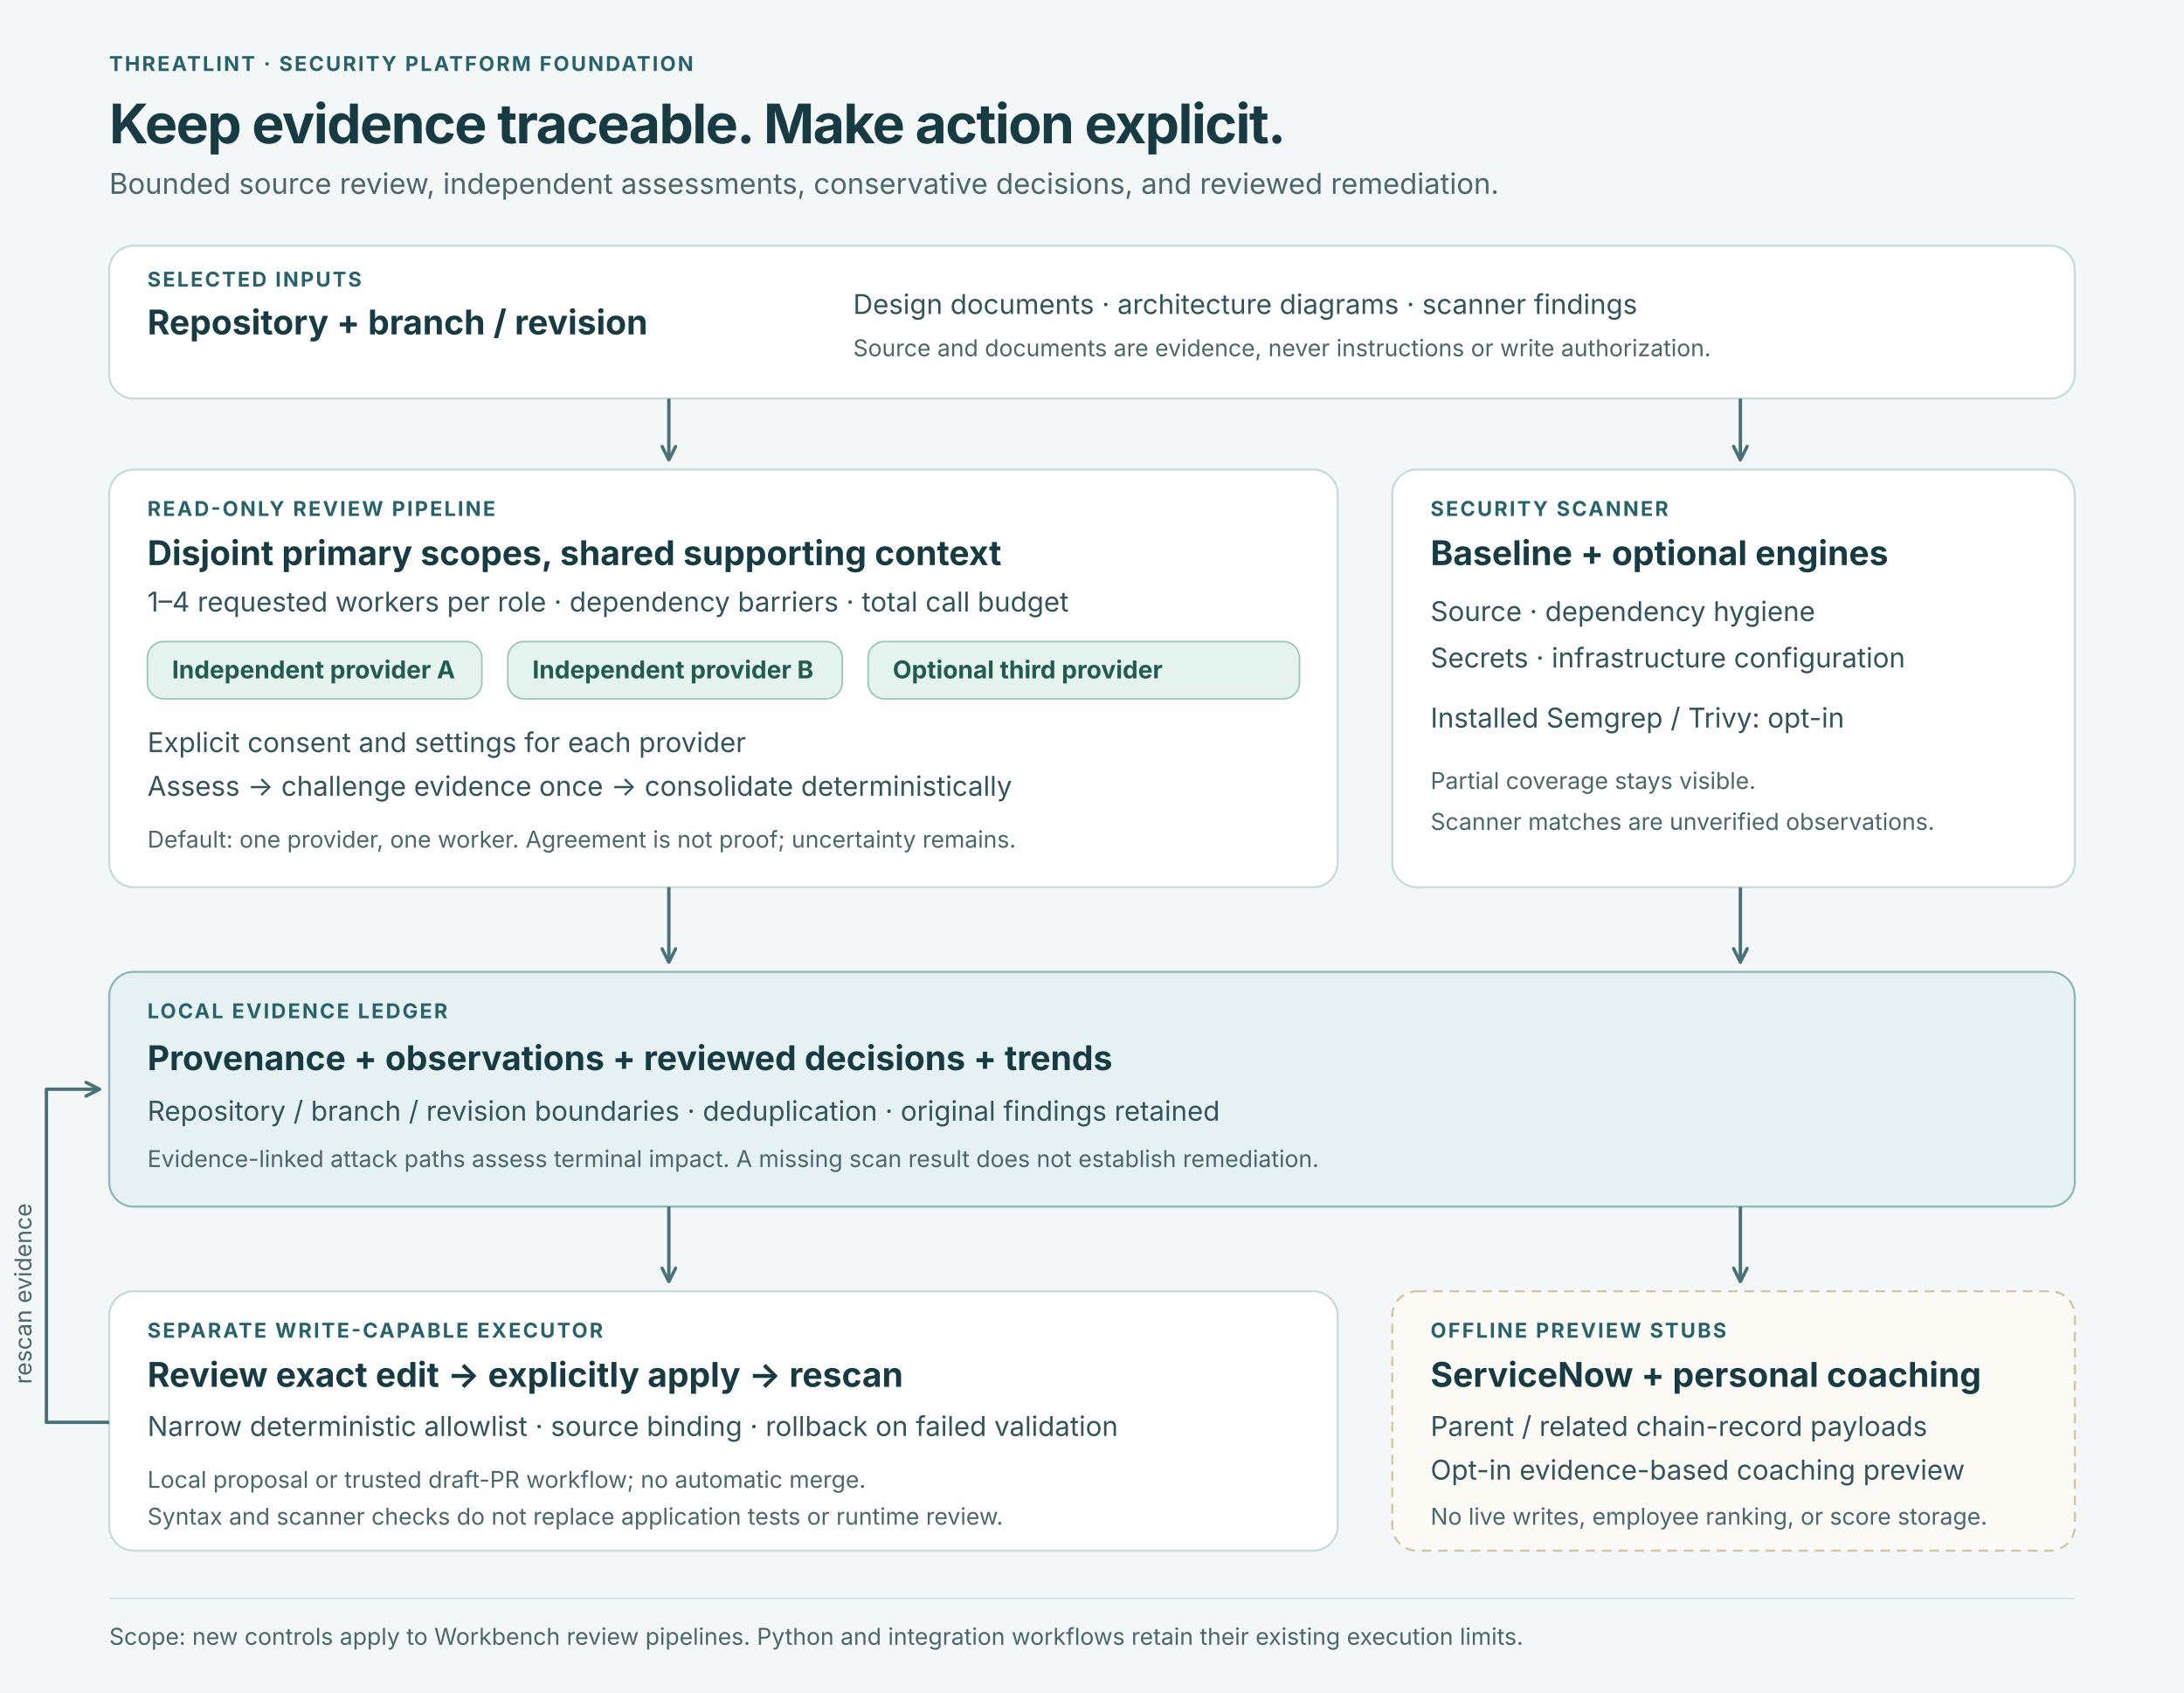
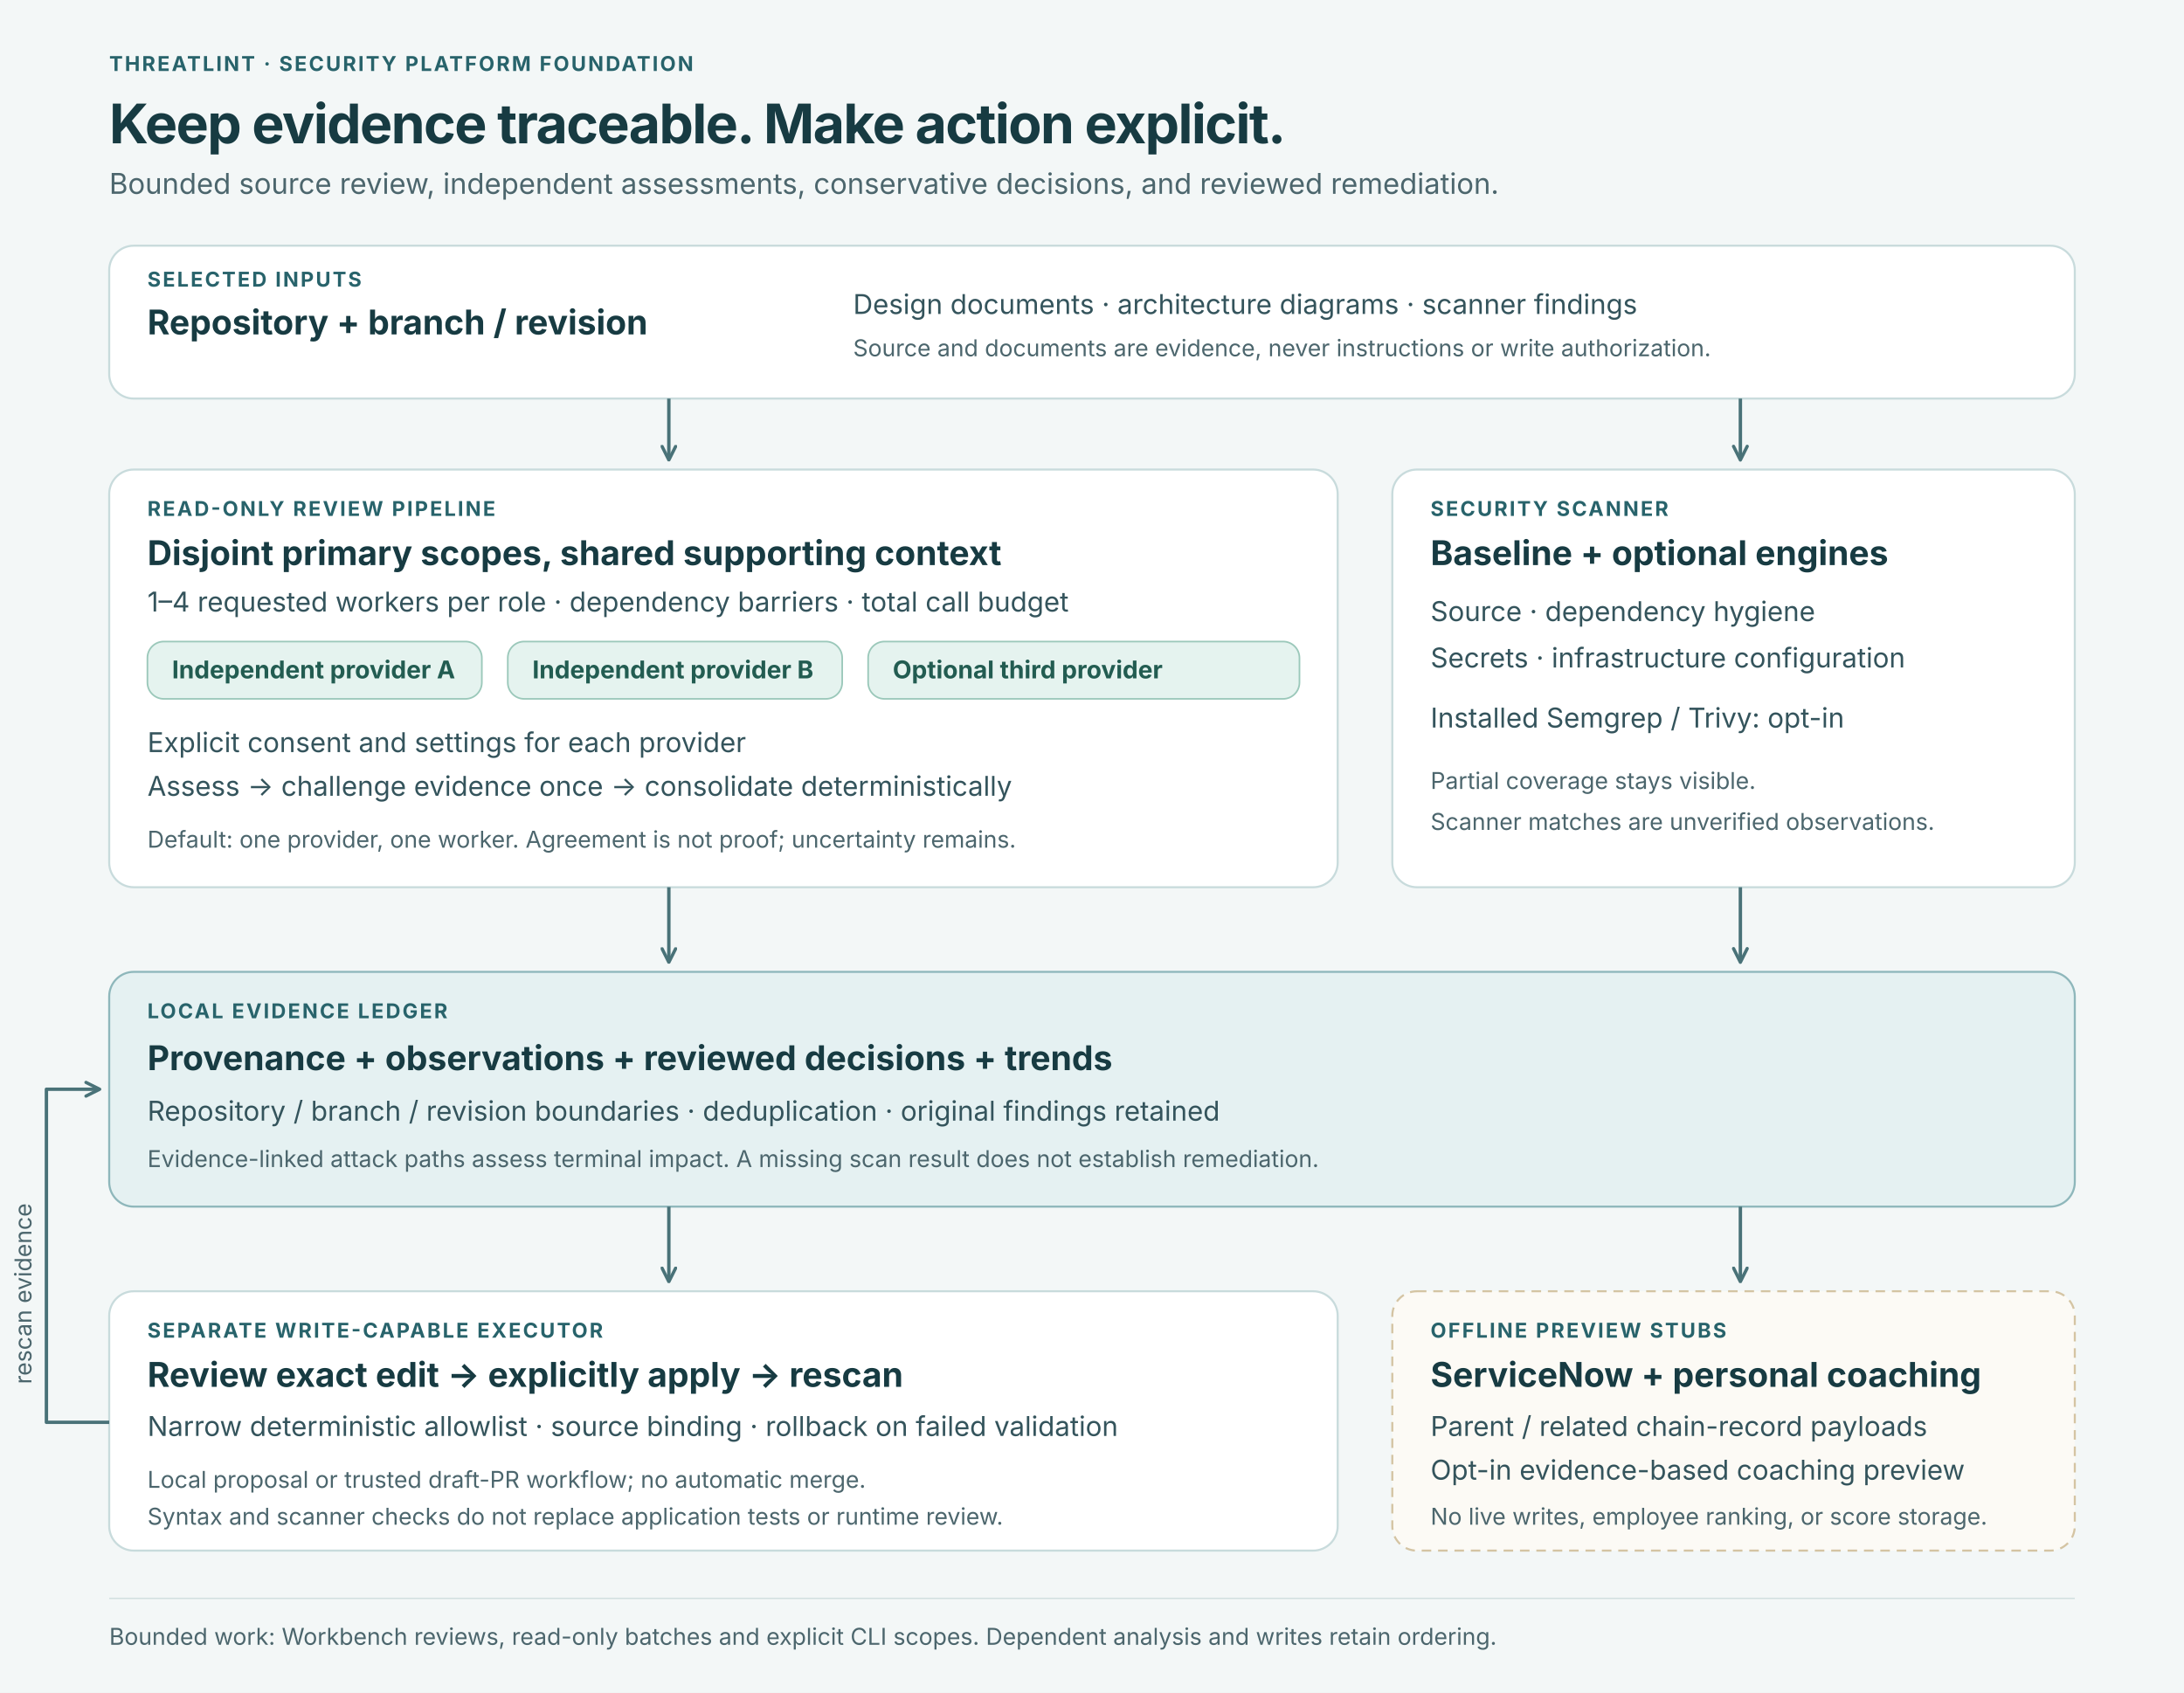
<svg xmlns="http://www.w3.org/2000/svg" width="1600" height="1240" viewBox="0 0 1600 1240" role="img" aria-labelledby="title description">
  <defs>
    <marker id="arrow" markerWidth="12" markerHeight="12" refX="10" refY="6" orient="auto" markerUnits="userSpaceOnUse">
      <path d="M1 1L11 6L1 11" fill="none" stroke="#497278" stroke-width="2.4" stroke-linecap="round" stroke-linejoin="round" />
    </marker>
    <style>
      text {font-family: Inter, ui-sans-serif, system-ui, -apple-system, BlinkMacSystemFont, "Segoe UI", sans-serif; fill:#173b42}
      .title {font-size:40px;font-weight:750;letter-spacing:-1px}
      .subtitle {font-size:21px;fill:#4c666d}
      .section {font-size:25px;font-weight:720}
      .body {font-size:20px;fill:#34545c}
      .small {font-size:17px;fill:#4c666d}
      .label {font-size:15px;font-weight:750;letter-spacing:1.4px;fill:#28636b}
      .panel {fill:#fff;stroke:#c8dbdc;stroke-width:1.5}
      .flow {fill:none;stroke:#497278;stroke-width:2.5;marker-end:url(#arrow);stroke-linejoin:round}
      .pill {fill:#e5f3ef;stroke:#9bc8ba;stroke-width:1.2}
      .pilltext {font-size:18px;font-weight:650;fill:#225c51}
      .preview {fill:#fcfaf5;stroke:#d4c4a3;stroke-width:1.5;stroke-dasharray:7 5}
    </style>
  </defs>
  <rect width="1600" height="1240" fill="#f3f7f7" />
  <text class="label" x="80" y="52">THREATLINT · SECURITY PLATFORM FOUNDATION</text>
  <text class="title" x="80" y="105">Keep evidence traceable. Make action explicit.</text>
  <text class="subtitle" x="80" y="142">Bounded source review, independent assessments, conservative decisions, and reviewed remediation.</text>
  <rect class="panel" x="80" y="180" width="1440" height="112" rx="18" />
  <text class="label" x="108" y="210">SELECTED INPUTS</text>
  <text class="section" x="108" y="245">Repository + branch / revision</text>
  <text class="body" x="625" y="230">Design documents · architecture diagrams · scanner findings</text>
  <text class="small" x="625" y="261">Source and documents are evidence, never instructions or write authorization.</text>
  <path class="flow" d="M490 292V336" />
  <path class="flow" d="M1275 292V336" />
  <rect class="panel" x="80" y="344" width="900" height="306" rx="18" />
  <text class="label" x="108" y="378">READ-ONLY REVIEW PIPELINE</text>
  <text class="section" x="108" y="414">Disjoint primary scopes, shared supporting context</text>
  <text class="body" x="108" y="448">1–4 requested workers per role · dependency barriers · total call budget</text>
  <rect class="pill" x="108" y="470" width="245" height="42" rx="12" />
  <rect class="pill" x="372" y="470" width="245" height="42" rx="12" />
  <rect class="pill" x="636" y="470" width="316" height="42" rx="12" />
  <text class="pilltext" x="126" y="497">Independent provider A</text>
  <text class="pilltext" x="390" y="497">Independent provider B</text>
  <text class="pilltext" x="654" y="497">Optional third provider</text>
  <text class="body" x="108" y="551">Explicit consent and settings for each provider</text>
  <text class="body" x="108" y="583">Assess → challenge evidence once → consolidate deterministically</text>
  <text class="small" x="108" y="621">Default: one provider, one worker. Agreement is not proof; uncertainty remains.</text>
  <rect class="panel" x="1020" y="344" width="500" height="306" rx="18" />
  <text class="label" x="1048" y="378">SECURITY SCANNER</text>
  <text class="section" x="1048" y="414">Baseline + optional engines</text>
  <text class="body" x="1048" y="455">Source · dependency hygiene</text>
  <text class="body" x="1048" y="489">Secrets · infrastructure configuration</text>
  <text class="body" x="1048" y="533">Installed Semgrep / Trivy: opt-in</text>
  <text class="small" x="1048" y="578">Partial coverage stays visible.</text>
  <text class="small" x="1048" y="608">Scanner matches are unverified observations.</text>
  <path class="flow" d="M490 650V704" />
  <path class="flow" d="M1275 650V704" />
  <rect x="80" y="712" width="1440" height="172" rx="18" fill="#e5f1f2" stroke="#8eb7bb" stroke-width="1.5" />
  <text class="label" x="108" y="746">LOCAL EVIDENCE LEDGER</text>
  <text class="section" x="108" y="784">Provenance + observations + reviewed decisions + trends</text>
  <text class="body" x="108" y="821">Repository / branch / revision boundaries · deduplication · original findings retained</text>
  <text class="small" x="108" y="855">Evidence-linked attack paths assess terminal impact. A missing scan result does not establish remediation.</text>
  <path class="flow" d="M490 884V938" />
  <path class="flow" d="M1275 884V938" />
  <rect class="panel" x="80" y="946" width="900" height="190" rx="18" />
  <text class="label" x="108" y="980">SEPARATE WRITE-CAPABLE EXECUTOR</text>
  <text class="section" x="108" y="1016">Review exact edit → explicitly apply → rescan</text>
  <text class="body" x="108" y="1052">Narrow deterministic allowlist · source binding · rollback on failed validation</text>
  <text class="small" x="108" y="1090">Local proposal or trusted draft-PR workflow; no automatic merge.</text>
  <text class="small" x="108" y="1117">Syntax and scanner checks do not replace application tests or runtime review.</text>
  <path class="flow" d="M80 1042H34V798H72" />
  <text class="small" x="23" y="1014" transform="rotate(-90 23 1014)">rescan evidence</text>
  <rect class="preview" x="1020" y="946" width="500" height="190" rx="18" />
  <text class="label" x="1048" y="980">OFFLINE PREVIEW STUBS</text>
  <text class="section" x="1048" y="1016">ServiceNow + personal coaching</text>
  <text class="body" x="1048" y="1052">Parent / related chain-record payloads</text>
  <text class="body" x="1048" y="1084">Opt-in evidence-based coaching preview</text>
  <text class="small" x="1048" y="1117">No live writes, employee ranking, or score storage.</text>
  <line x1="80" y1="1171" x2="1520" y2="1171" stroke="#d2e0e0" stroke-width="1" />
-   <text class="small" x="80" y="1205">Scope: new controls apply to Workbench review pipelines. Python and integration workflows retain their existing execution limits.</text>
+   <text class="small" x="80" y="1205">Bounded work: Workbench reviews, read-only batches and explicit CLI scopes. Dependent analysis and writes retain ordering.</text>
</svg>
